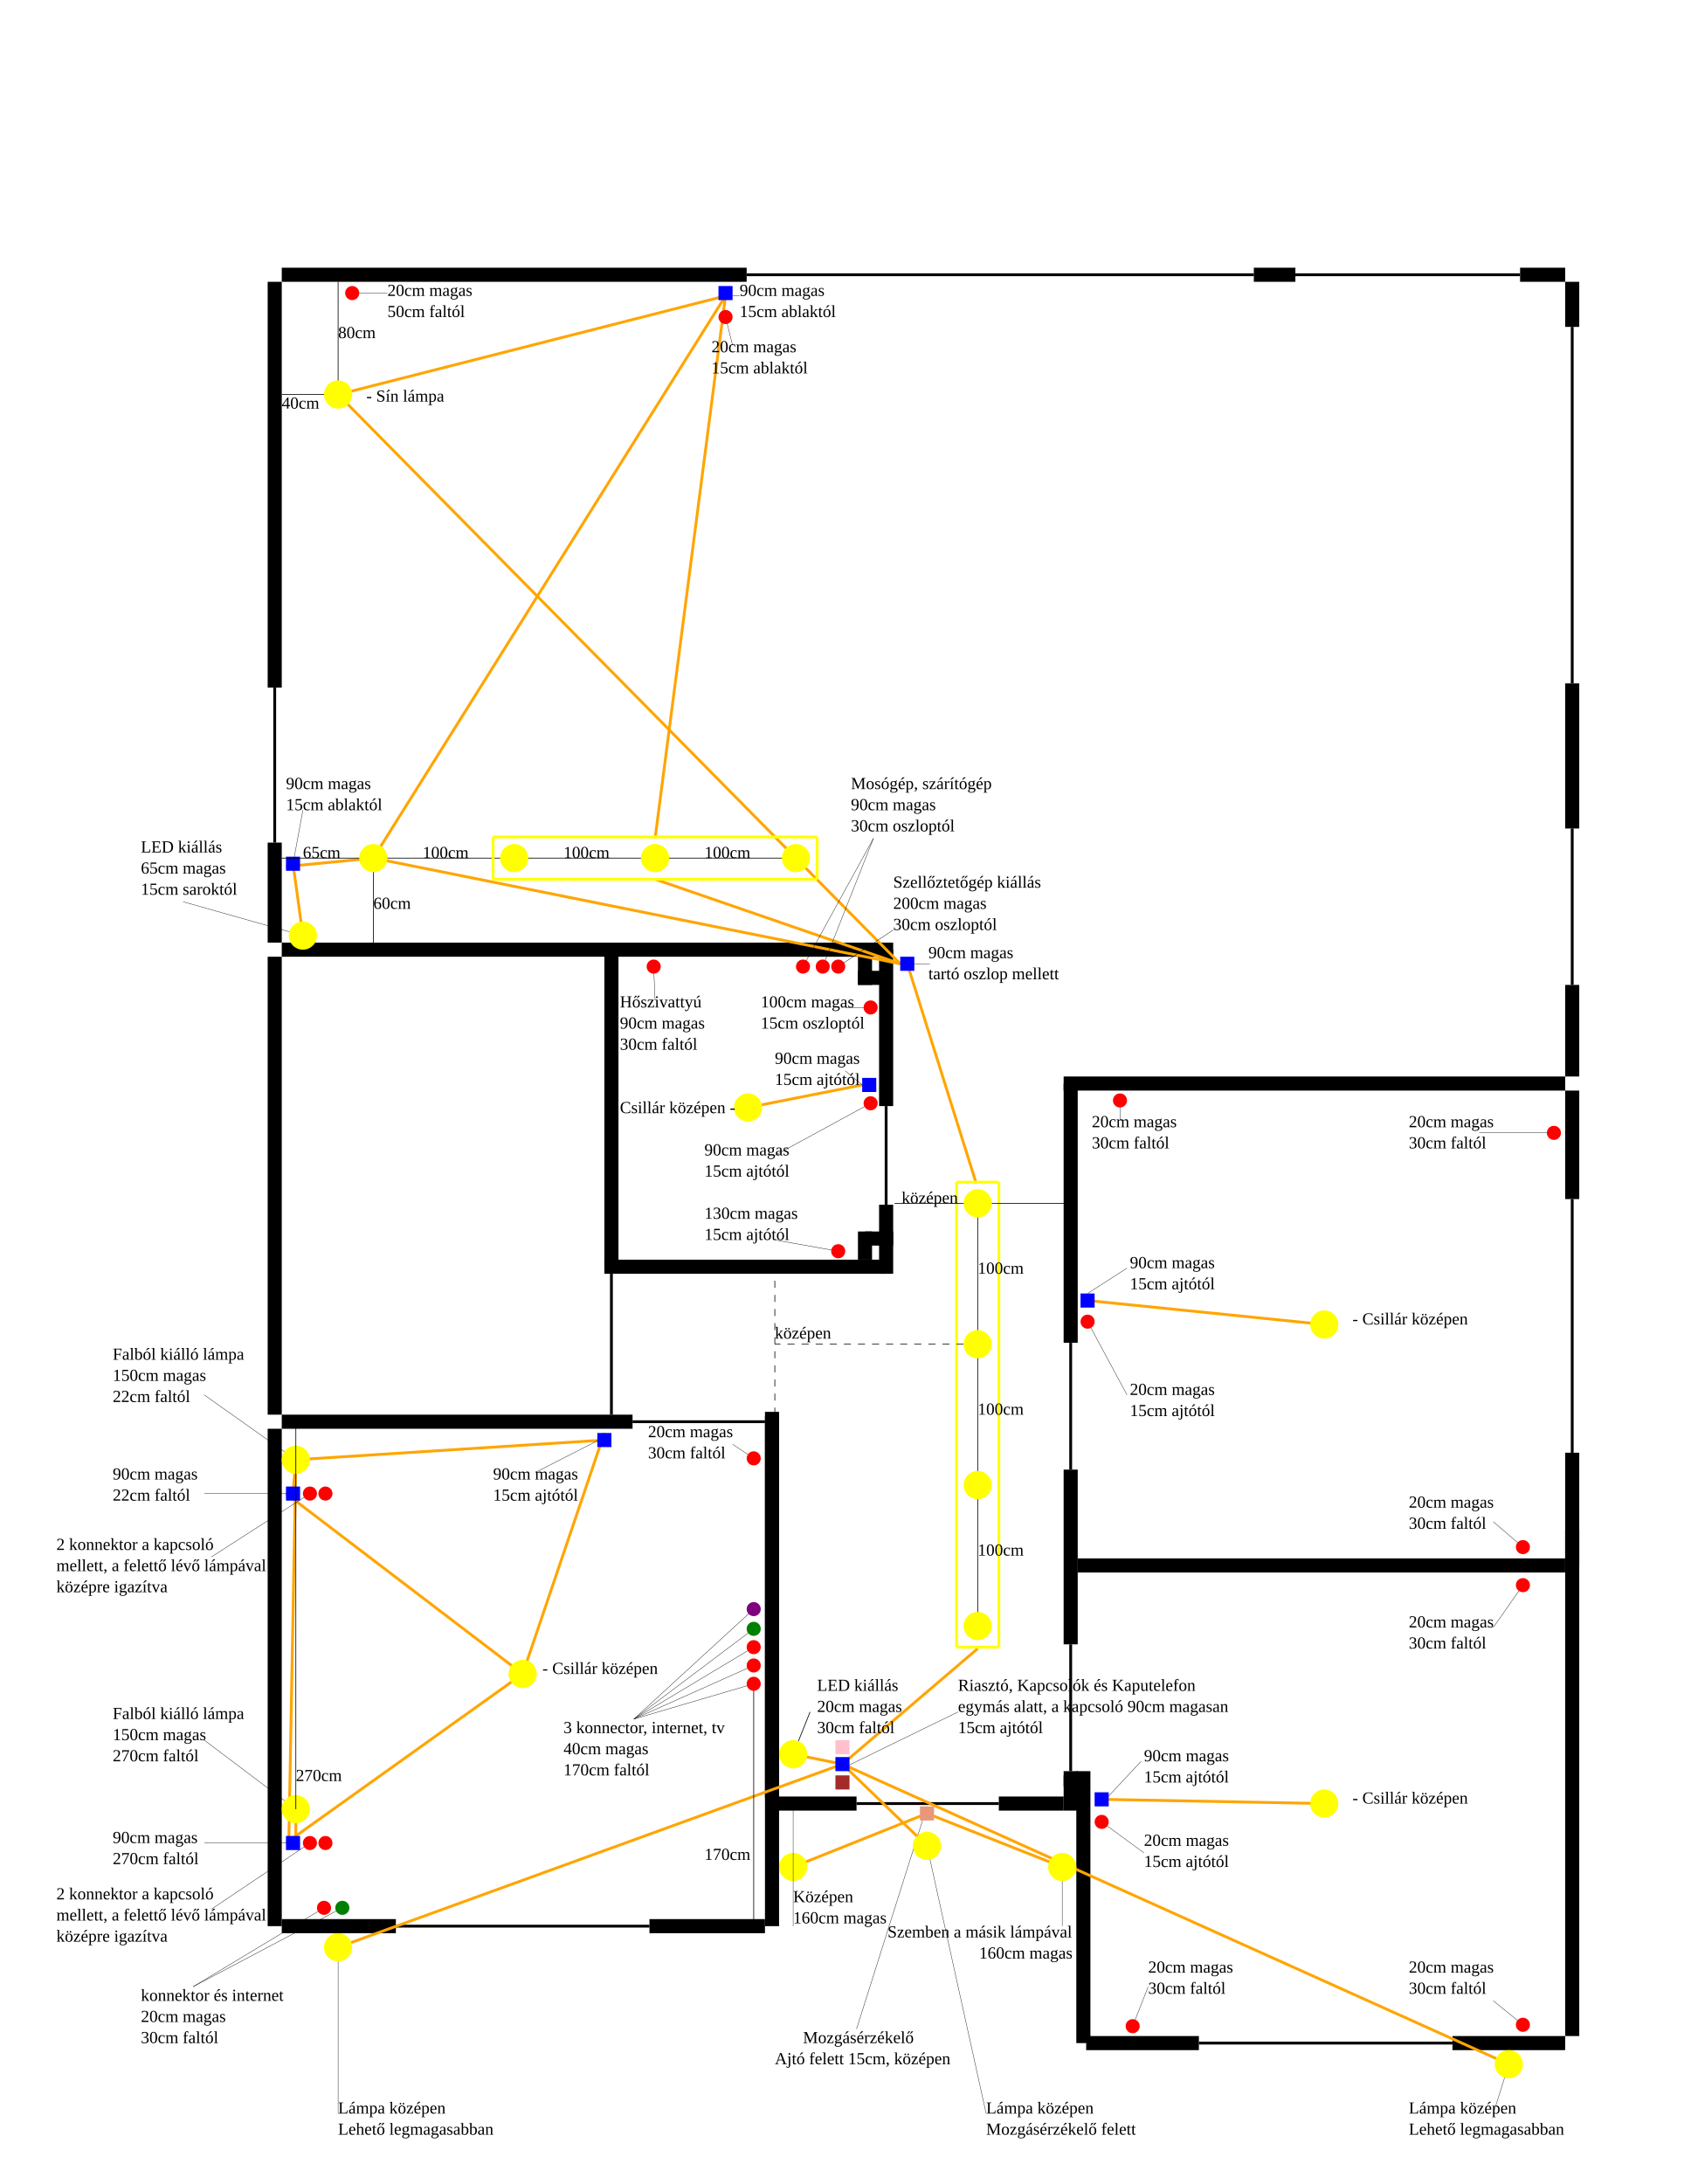
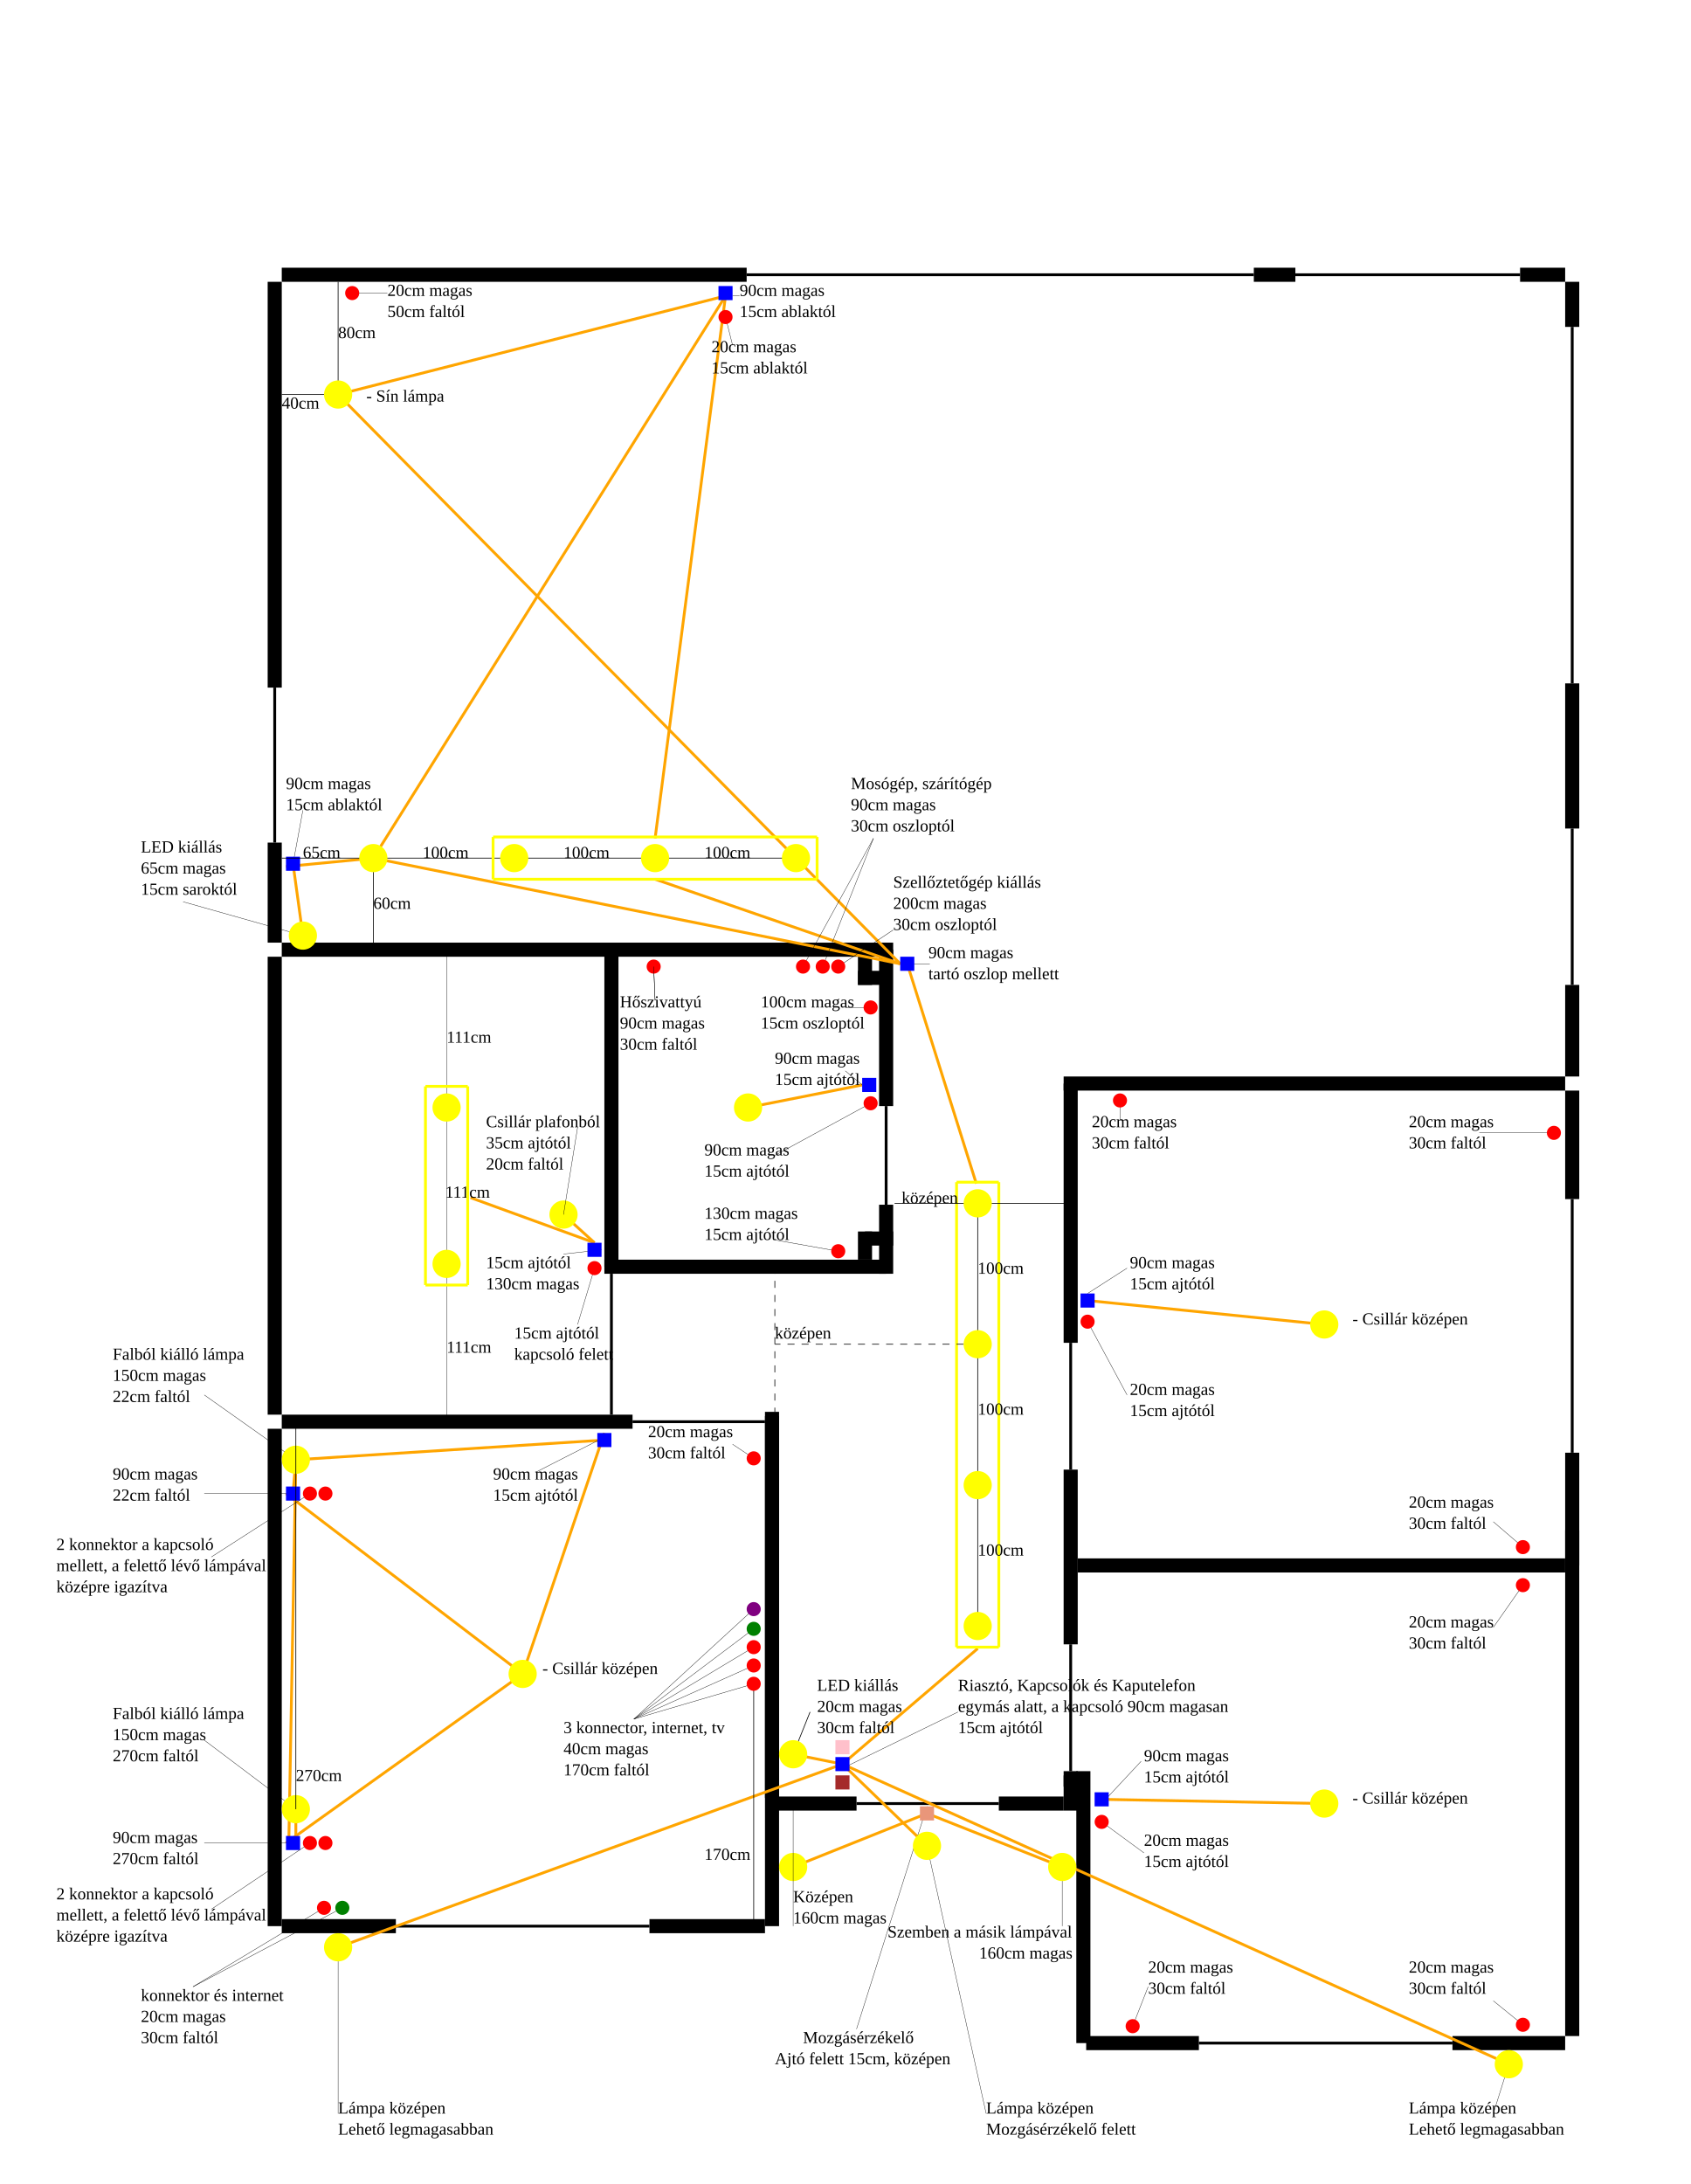
<svg xmlns="http://www.w3.org/2000/svg" viewBox="0 0 1200 1550">
  <style>
	
		g.konnektor {
			//visibility: hidden
		}
		g.kapcsolo {
			//visibility: hidden;
		}
	
	</style>
  <g>
    <line x1="200" y1="195" x2="530" y2="195" stroke-width="10" stroke="black" />
    <line x1="530" y1="195" x2="890" y2="195" stroke-width="2" stroke="black" />
    <line x1="890" y1="195" x2="919.5" y2="195" stroke-width="10" stroke="black" />
    <line x1="919" y1="195" x2="1079" y2="195" stroke-width="2" stroke="black" />
    <line x1="1079" y1="195" x2="1111" y2="195" stroke-width="10" stroke="black" />
    <line x1="1116" y1="200" x2="1116" y2="232" stroke-width="10" stroke="black" />
    <line x1="1116" y1="232" x2="1116" y2="485" stroke-width="2" stroke="black" />
    <line x1="1116" y1="485" x2="1116" y2="588" stroke-width="10" stroke="black" />
    <line x1="1116" y1="588" x2="1116" y2="699" stroke-width="2" stroke="black" />
    <line x1="1116" y1="699" x2="1116" y2="764" stroke-width="10" stroke="black" />
    <line x1="195" y1="200" x2="195" y2="488" stroke-width="10" stroke="black" />
    <line x1="195" y1="488" x2="195" y2="598" stroke-width="2" stroke="black" />
    <line x1="195" y1="598" x2="195" y2="669" stroke-width="10" stroke="black" />
    <line x1="1111" y1="769" x2="755" y2="769" stroke-width="10" stroke="black" />
    <line x1="200" y1="674" x2="634" y2="674" stroke-width="10" stroke="black" />
    <line x1="614" y1="679" x2="614" y2="699" stroke-width="10" stroke="black" />
    <line x1="609" y1="694" x2="629" y2="694" stroke-width="10" stroke="black" />
    <line x1="614" y1="879" x2="634" y2="879" stroke-width="10" stroke="black" />
    <line x1="614" y1="874" x2="614" y2="894" stroke-width="10" stroke="black" />
    <line x1="760" y1="769" x2="760" y2="953" stroke-width="10" stroke="black" />
    <line x1="760" y1="953" x2="760" y2="1043" stroke-width="2" stroke="black" />
    <line x1="760" y1="1043" x2="760" y2="1167" stroke-width="10" stroke="black" />
    <line x1="760" y1="1167" x2="760" y2="1257" stroke-width="2" stroke="black" />
    <line x1="760" y1="1257" x2="760" y2="1268" stroke-width="10" stroke="black" />
    <line x1="629" y1="674" x2="629" y2="785" stroke-width="10" stroke="black" />
    <line x1="629" y1="785" x2="629" y2="855" stroke-width="2" stroke="black" />
    <line x1="629" y1="855" x2="629" y2="904" stroke-width="10" stroke="black" />
    <line x1="629" y1="899" x2="429" y2="899" stroke-width="10" stroke="black" />
    <line x1="434" y1="904" x2="434" y2="1004" stroke-width="2" stroke="black" />
    <line x1="548" y1="1005" x2="548" y2="1276" stroke-width="10" stroke="black" />
    <line x1="548" y1="1280" x2="608" y2="1280" stroke-width="10" stroke="black" />
    <line x1="608" y1="1280" x2="709" y2="1280" stroke-width="2" stroke="black" />
    <line x1="709" y1="1280" x2="755" y2="1280" stroke-width="10" stroke="black" />
    <line x1="760" y1="1285" x2="760" y2="1260" stroke-width="10" stroke="black" />
    <line x1="434" y1="899" x2="434" y2="674" stroke-width="10" stroke="black" />
    <line x1="195" y1="679" x2="195" y2="1004" stroke-width="10" stroke="black" />
    <line x1="200" y1="1009" x2="449" y2="1009" stroke-width="10" stroke="black" />
    <line x1="449" y1="1009" x2="543" y2="1009" stroke-width="2" stroke="black" />
    <line x1="195" y1="1014" x2="195" y2="1367" stroke-width="10" stroke="black" />
    <line x1="200" y1="1367" x2="281" y2="1367" stroke-width="10" stroke="black" />
    <line x1="281" y1="1367" x2="461" y2="1367" stroke-width="2" stroke="black" />
    <line x1="461" y1="1367" x2="543" y2="1367" stroke-width="10" stroke="black" />
    <line x1="548" y1="1367" x2="548" y2="1002" stroke-width="10" stroke="black" />
    <line x1="1116" y1="1086" x2="1116" y2="1445" stroke-width="10" stroke="black" />
    <line x1="1111" y1="1450" x2="1031" y2="1450" stroke-width="10" stroke="black" />
    <line x1="1031" y1="1450" x2="851" y2="1450" stroke-width="2" stroke="black" />
    <line x1="851" y1="1450" x2="771" y2="1450" stroke-width="10" stroke="black" />
    <line x1="769" y1="1450" x2="769" y2="1257" stroke-width="10" stroke="black" />
    <line x1="1116" y1="774" x2="1116" y2="851" stroke-width="10" stroke="black" />
    <line x1="1116" y1="851" x2="1116" y2="1031" stroke-width="2" stroke="black" />
    <line x1="1116" y1="1031" x2="1116" y2="1111" stroke-width="10" stroke="black" />
    <line x1="1111" y1="1111" x2="765" y2="1111" stroke-width="10" stroke="black" />
  </g>
  <g class="kapcsolo-vonal">
    <line x1="515" y1="210" x2="240" y2="280" stroke-width="2" stroke="orange" />
    <line x1="265" y1="609" x2="515" y2="210" stroke-width="2" stroke="orange" />
    <line x1="772" y1="923" x2="940" y2="940" stroke-width="2" stroke="orange" />
    <line x1="203" y1="615" x2="265" y2="609" stroke-width="2" stroke="orange" />
    <line x1="515" y1="210" x2="465" y2="595" stroke-width="2" stroke="orange" />
    <line x1="639" y1="684" x2="265" y2="609" stroke-width="2" stroke="orange" />
    <line x1="639" y1="684" x2="465" y2="624" stroke-width="2" stroke="orange" />
    <line x1="639" y1="684" x2="240" y2="280" stroke-width="2" stroke="orange" />
    <line x1="208" y1="613" x2="215" y2="664" stroke-width="2" stroke="orange" />
    <line x1="782" y1="1277" x2="940" y2="1280" stroke-width="2" stroke="orange" />
    <line x1="429" y1="1017" x2="371" y2="1188" stroke-width="2" stroke="orange" />
    <line x1="203" y1="1060" x2="371" y2="1188" stroke-width="2" stroke="orange" />
    <line x1="429" y1="1022" x2="210" y2="1036" stroke-width="2" stroke="orange" />
    <line x1="208" y1="1060" x2="210" y2="1036" stroke-width="2" stroke="orange" />
    <line x1="203" y1="1308" x2="371" y2="1188" stroke-width="2" stroke="orange" />
    <line x1="205" y1="1308" x2="210" y2="1036" stroke-width="2" stroke="orange" />
    <line x1="210" y1="1308" x2="210" y2="1284" stroke-width="2" stroke="orange" />
    <line x1="644" y1="684" x2="693" y2="840" stroke-width="2" stroke="orange" />
    <line x1="598" y1="1252" x2="694" y2="1170" stroke-width="2" stroke="orange" />
    <line x1="598" y1="1252" x2="563" y2="1245" stroke-width="2" stroke="orange" />
    <line x1="658" y1="1287" x2="563" y2="1325" stroke-width="2" stroke="orange" />
    <line x1="658" y1="1287" x2="754" y2="1325" stroke-width="2" stroke="orange" />
    <line x1="598" y1="1252" x2="240" y2="1382" stroke-width="2" stroke="orange" />
    <line x1="598" y1="1252" x2="658" y2="1310" stroke-width="2" stroke="orange" />
    <line x1="598" y1="1252" x2="1071" y2="1465" stroke-width="2" stroke="orange" />
    <line x1="531" y1="786" x2="612" y2="770" stroke-width="2" stroke="orange" />
+     <line x1="422" y1="882" x2="334" y2="850" stroke-width="2" stroke="orange" />
+     <line x1="422" y1="882" x2="400" y2="862" stroke-width="2" stroke="orange" />
  </g>
  <g class="konnektor">
    <line x1="515" y1="225" x2="520" y2="245" stroke-width="0.25" stroke="black" />
    <circle cx="515" cy="225" r="5" fill="red" />
    <text x="505" y="250" fill="black" font-size="12">20cm magas</text>
    <text x="505" y="265" fill="black" font-size="12">15cm ablaktól</text>
    <line x1="250" y1="208" x2="275" y2="208" stroke-width="0.25" stroke="black" />
    <circle cx="250" cy="208" r="5" fill="red" />
    <text x="275" y="210" fill="black" font-size="12">20cm magas</text>
    <text x="275" y="225" fill="black" font-size="12">50cm faltól</text>
  </g>
  <g class="kapcsolo">
    <line x1="525" y1="210" x2="520" y2="210" stroke-width="0.25" stroke="black" />
    <line x1="515" y1="203" x2="515" y2="213" stroke-width="10" stroke="blue" />
    <text x="525" y="210" fill="black" font-size="12">90cm magas</text>
    <text x="525" y="225" fill="black" font-size="12">15cm ablaktól</text>
    <line x1="240" y1="200" x2="240" y2="280" stroke-width="0.5" stroke="black" />
    <text x="240" y="240" fill="black" font-size="12">80cm</text>
    <line x1="200" y1="280" x2="240" y2="280" stroke-width="0.5" stroke="black" />
    <text x="200" y="290" fill="black" font-size="12">40cm</text>
    <circle cx="240" cy="280" r="10" fill="yellow" />
    <text x="260" y="285" fill="black" font-size="12">- Sín lámpa</text>
  </g>
  <g class="kapcsolo">
    <line x1="208" y1="613" x2="215" y2="575" stroke-width="0.25" stroke="black" />
    <line x1="203" y1="613" x2="213" y2="613" stroke-width="10" stroke="blue" />
    <text x="203" y="560" fill="black" font-size="12">90cm magas</text>
    <text x="203" y="575" fill="black" font-size="12">15cm ablaktól</text>
    <line x1="265" y1="609" x2="265" y2="669" stroke-width="0.5" stroke="black" />
    <text x="265" y="645" fill="black" font-size="12">60cm</text>
    <line x1="200" y1="609" x2="265" y2="609" stroke-width="0.5" stroke="black" />
    <text x="215" y="609" fill="black" font-size="12">65cm</text>
    <line x1="265" y1="609" x2="365" y2="609" stroke-width="0.5" stroke="black" />
    <text x="300" y="609" fill="black" font-size="12">100cm</text>
    <line x1="365" y1="609" x2="465" y2="609" stroke-width="0.5" stroke="black" />
    <text x="400" y="609" fill="black" font-size="12">100cm</text>
    <line x1="465" y1="609" x2="565" y2="609" stroke-width="0.5" stroke="black" />
    <text x="500" y="609" fill="black" font-size="12">100cm</text>
    <circle cx="265" cy="609" r="10" fill="yellow" />
    <circle cx="365" cy="609" r="10" fill="yellow" />
    <circle cx="465" cy="609" r="10" fill="yellow" />
    <circle cx="565" cy="609" r="10" fill="yellow" />
    <line x1="350" y1="594" x2="580" y2="594" stroke-width="2" stroke="yellow" />
    <line x1="350" y1="624" x2="580" y2="624" stroke-width="2" stroke="yellow" />
    <line x1="350" y1="594" x2="350" y2="624" stroke-width="2" stroke="yellow" />
    <line x1="580" y1="594" x2="580" y2="624" stroke-width="2" stroke="yellow" />
    <line x1="639" y1="684" x2="660" y2="684" stroke-width="0.25" stroke="black" />
    <line x1="639" y1="684" x2="649" y2="684" stroke-width="10" stroke="blue" />
    <text x="659" y="680" fill="black" font-size="12">90cm magas</text>
    <text x="659" y="695" fill="black" font-size="12">tartó oszlop mellett</text>
    <line x1="215" y1="664" x2="130" y2="640" stroke-width="0.25" stroke="black" />
    <circle cx="215" cy="664" r="10" fill="yellow" />
    <text x="100" y="605" fill="black" font-size="12">LED kiállás</text>
    <text x="100" y="620" fill="black" font-size="12">65cm magas</text>
    <text x="100" y="635" fill="black" font-size="12">15cm saroktól</text>
  </g>
  <g class="konnektor">
    <line x1="772" y1="938" x2="800" y2="990" stroke-width="0.25" stroke="black" />
    <circle cx="772" cy="938" r="5" fill="red" />
    <text x="802" y="990" fill="black" font-size="12">20cm magas</text>
    <text x="802" y="1005" fill="black" font-size="12">15cm ajtótól</text>
    <line x1="795" y1="781" x2="795" y2="795" stroke-width="0.25" stroke="black" />
    <circle cx="795" cy="781" r="5" fill="red" />
    <text x="775" y="800" fill="black" font-size="12">20cm magas</text>
    <text x="775" y="815" fill="black" font-size="12">30cm faltól</text>
    <line x1="1050" y1="804" x2="1103" y2="804" stroke-width="0.25" stroke="black" />
    <circle cx="1103" cy="804" r="5" fill="red" />
    <text x="1000" y="800" fill="black" font-size="12">20cm magas</text>
    <text x="1000" y="815" fill="black" font-size="12">30cm faltól</text>
    <line x1="1060" y1="1080" x2="1081" y2="1098" stroke-width="0.25" stroke="black" />
    <circle cx="1081" cy="1098" r="5" fill="red" />
    <text x="1000" y="1070" fill="black" font-size="12">20cm magas</text>
    <text x="1000" y="1085" fill="black" font-size="12">30cm faltól</text>
  </g>
  <g class="kapcsolo">
    <line x1="772" y1="918" x2="800" y2="900" stroke-width="0.25" stroke="black" />
    <line x1="772" y1="918" x2="772" y2="928" stroke-width="10" stroke="blue" />
    <text x="802" y="900" fill="black" font-size="12">90cm magas</text>
    <text x="802" y="915" fill="black" font-size="12">15cm ajtótól</text>
    <circle cx="940" cy="940" r="10" fill="yellow" />
    <text x="960" y="940" fill="black" font-size="12">- Csillár középen</text>
  </g>
  <g class="kapcsolo">
    <line x1="810" y1="1250" x2="782" y2="1280" stroke-width="0.25" stroke="black" />
    <line x1="782" y1="1272" x2="782" y2="1282" stroke-width="10" stroke="blue" />
    <text x="812" y="1250" fill="black" font-size="12">90cm magas</text>
    <text x="812" y="1265" fill="black" font-size="12">15cm ajtótól</text>
    <circle cx="940" cy="1280" r="10" fill="yellow" />
    <text x="960" y="1280" fill="black" font-size="12">- Csillár középen</text>
  </g>
  <g class="konnektor">
    <line x1="782" y1="1293" x2="812" y2="1315" stroke-width="0.25" stroke="black" />
    <circle cx="782" cy="1293" r="5" fill="red" />
    <text x="812" y="1310" fill="black" font-size="12">20cm magas</text>
    <text x="812" y="1325" fill="black" font-size="12">15cm ajtótól</text>
    <line x1="804" y1="1438" x2="815" y2="1410" stroke-width="0.25" stroke="black" />
    <circle cx="804" cy="1438" r="5" fill="red" />
    <text x="815" y="1400" fill="black" font-size="12">20cm magas</text>
    <text x="815" y="1415" fill="black" font-size="12">30cm faltól</text>
    <line x1="1081" y1="1125" x2="1060" y2="1155" stroke-width="0.25" stroke="black" />
    <circle cx="1081" cy="1125" r="5" fill="red" />
    <text x="1000" y="1155" fill="black" font-size="12">20cm magas</text>
    <text x="1000" y="1170" fill="black" font-size="12">30cm faltól</text>
    <line x1="1081" y1="1437" x2="1060" y2="1420" stroke-width="0.25" stroke="black" />
    <circle cx="1081" cy="1437" r="5" fill="red" />
    <text x="1000" y="1400" fill="black" font-size="12">20cm magas</text>
    <text x="1000" y="1415" fill="black" font-size="12">30cm faltól</text>
  </g>
  <g class="kapcsolo">
    <line x1="429" y1="1020" x2="380" y2="1045" stroke-width="0.25" stroke="black" />
    <line x1="429" y1="1017" x2="429" y2="1027" stroke-width="10" stroke="blue" />
    <text x="350" y="1050" fill="black" font-size="12">90cm magas</text>
    <text x="350" y="1065" fill="black" font-size="12">15cm ajtótól</text>
    <circle cx="371" cy="1188" r="10" fill="yellow" />
    <text x="385" y="1188" fill="black" font-size="12">- Csillár középen</text>
    <line x1="145" y1="990" x2="210" y2="1036" stroke-width="0.25" stroke="black" />
    <text x="80" y="965" fill="black" font-size="12">Falból kiálló lámpa</text>
    <text x="80" y="980" fill="black" font-size="12">150cm magas</text>
    <text x="80" y="995" fill="black" font-size="12">22cm faltól</text>
    <circle cx="210" cy="1036" r="10" fill="yellow" />
    <line x1="145" y1="1060" x2="210" y2="1060" stroke-width="0.25" stroke="black" />
    <line x1="203" y1="1060" x2="213" y2="1060" stroke-width="10" stroke="blue" />
    <text x="80" y="1050" fill="black" font-size="12">90cm magas</text>
    <text x="80" y="1065" fill="black" font-size="12">22cm faltól</text>
    <line x1="210" y1="1284" x2="145" y2="1235" stroke-width="0.25" stroke="black" />
    <text x="80" y="1220" fill="black" font-size="12">Falból kiálló lámpa</text>
    <text x="80" y="1235" fill="black" font-size="12">150cm magas</text>
    <text x="80" y="1250" fill="black" font-size="12">270cm faltól</text>
    <circle cx="210" cy="1284" r="10" fill="yellow" />
    <line x1="145" y1="1308" x2="210" y2="1308" stroke-width="0.25" stroke="black" />
    <line x1="203" y1="1308" x2="213" y2="1308" stroke-width="10" stroke="blue" />
    <text x="80" y="1308" fill="black" font-size="12">90cm magas</text>
    <text x="80" y="1323" fill="black" font-size="12">270cm faltól</text>
    <line x1="210" y1="1284" x2="210" y2="1010" stroke-width="0.5" stroke="black" />
    <text x="210" y="1264" fill="black" font-size="12">270cm</text>
  </g>
  <g class="konnektor">
    <line x1="220" y1="1060" x2="150" y2="1105" stroke-width="0.25" stroke="black" />
    <circle cx="220" cy="1060" r="5" fill="red" />
    <circle cx="231" cy="1060" r="5" fill="red" />
    <text x="40" y="1100" fill="black" font-size="12">2 konnektor a kapcsoló</text>
    <text x="40" y="1115" fill="black" font-size="12">mellett, a felettő lévő lámpával</text>
    <text x="40" y="1130" fill="black" font-size="12">középre igazítva</text>
    <line x1="220" y1="1308" x2="150" y2="1355" stroke-width="0.25" stroke="black" />
    <circle cx="220" cy="1308" r="5" fill="red" />
    <circle cx="231" cy="1308" r="5" fill="red" />
    <text x="40" y="1348" fill="black" font-size="12">2 konnektor a kapcsoló</text>
    <text x="40" y="1363" fill="black" font-size="12">mellett, a felettő lévő lámpával</text>
    <text x="40" y="1378" fill="black" font-size="12">középre igazítva</text>
    <line x1="137" y1="1410" x2="230" y2="1354" stroke-width="0.25" stroke="black" />
    <line x1="137" y1="1410" x2="243" y2="1354" stroke-width="0.25" stroke="black" />
    <circle cx="230" cy="1354" r="5" fill="red" />
    <circle cx="243" cy="1354" r="5" fill="green" />
    <text x="100" y="1420" fill="black" font-size="12">konnektor és internet</text>
    <text x="100" y="1435" fill="black" font-size="12">20cm magas</text>
    <text x="100" y="1450" fill="black" font-size="12">30cm faltól</text>
    <line x1="535" y1="1035" x2="520" y2="1025" stroke-width="0.25" stroke="black" />
    <circle cx="535" cy="1035" r="5" fill="red" />
    <text x="460" y="1020" fill="black" font-size="12">20cm magas</text>
    <text x="460" y="1035" fill="black" font-size="12">30cm faltól</text>
    <line x1="450" y1="1220" x2="535" y2="1142" stroke-width="0.25" stroke="black" />
    <line x1="450" y1="1220" x2="535" y2="1156" stroke-width="0.25" stroke="black" />
    <line x1="450" y1="1220" x2="535" y2="1169" stroke-width="0.25" stroke="black" />
    <line x1="450" y1="1220" x2="535" y2="1182" stroke-width="0.25" stroke="black" />
    <line x1="450" y1="1220" x2="535" y2="1195" stroke-width="0.25" stroke="black" />
    <line x1="535" y1="1370" x2="535" y2="1195" stroke-width="0.5" stroke="black" />
    <circle cx="535" cy="1142" r="5" fill="purple" />
    <circle cx="535" cy="1156" r="5" fill="green" />
    <circle cx="535" cy="1169" r="5" fill="red" />
    <circle cx="535" cy="1182" r="5" fill="red" />
    <circle cx="535" cy="1195" r="5" fill="red" />
    <text x="400" y="1230" fill="black" font-size="12">3 konnector, internet, tv</text>
    <text x="400" y="1245" fill="black" font-size="12">40cm magas</text>
    <text x="400" y="1260" fill="black" font-size="12">170cm faltól</text>
    <text x="500" y="1320" fill="black" font-size="12">170cm</text>
  </g>
  <g class="kapcsolo">
    <line x1="679" y1="839" x2="709" y2="839" stroke-width="2" stroke="yellow" />
    <line x1="679" y1="839" x2="679" y2="1169" stroke-width="2" stroke="yellow" />
    <line x1="679" y1="1169" x2="709" y2="1169" stroke-width="2" stroke="yellow" />
    <line x1="709" y1="839" x2="709" y2="1169" stroke-width="2" stroke="yellow" />
    <line x1="694" y1="954" x2="550" y2="954" stroke-width="0.5" stroke="black" stroke-dasharray="5,5" />
    <line x1="550" y1="899" x2="550" y2="1002" stroke-width="0.5" stroke="black" stroke-dasharray="5,5" />
    <text x="550" y="950" fill="black" font-size="12">középen</text>
    <text x="640" y="854" fill="black" font-size="12">középen</text>
    <line x1="635" y1="854" x2="760" y2="854" stroke-width="0.5" stroke="black" />
    <line x1="694" y1="854" x2="694" y2="954" stroke-width="0.5" stroke="black" />
    <text x="694" y="904" fill="black" font-size="12">100cm</text>
    <line x1="694" y1="954" x2="694" y2="1054" stroke-width="0.5" stroke="black" />
    <text x="694" y="1004" fill="black" font-size="12">100cm</text>
    <line x1="694" y1="1054" x2="694" y2="1154" stroke-width="0.5" stroke="black" />
    <text x="694" y="1104" fill="black" font-size="12">100cm</text>
    <circle cx="694" cy="854" r="10" fill="yellow" />
    <circle cx="694" cy="954" r="10" fill="yellow" />
    <circle cx="694" cy="1054" r="10" fill="yellow" />
    <circle cx="694" cy="1154" r="10" fill="yellow" />
    <line x1="563" y1="1245" x2="575" y2="1215" stroke-width="0.5" stroke="black" />
    <circle cx="563" cy="1245" r="10" fill="yellow" />
    <text x="580" y="1200" fill="black" font-size="12">LED kiállás</text>
    <text x="580" y="1215" fill="black" font-size="12">20cm magas</text>
    <text x="580" y="1230" fill="black" font-size="12">30cm faltól</text>
    <line x1="598" y1="1255" x2="680" y2="1215" stroke-width="0.25" stroke="black" />
    <line x1="598" y1="1235" x2="598" y2="1245" stroke-width="10" stroke="pink" />
    <line x1="598" y1="1247" x2="598" y2="1257" stroke-width="10" stroke="blue" />
    <line x1="598" y1="1260" x2="598" y2="1270" stroke-width="10" stroke="brown" />
    <text x="680" y="1200" fill="black" font-size="12">Riasztó, Kapcsolók és Kaputelefon</text>
    <text x="680" y="1215" fill="black" font-size="12">egymás alatt, a kapcsoló 90cm magasan</text>
    <text x="680" y="1230" fill="black" font-size="12">15cm ajtótól</text>
  </g>
  <g class="kapcsolo">
    <line x1="658" y1="1282" x2="608" y2="1440" stroke-width="0.25" stroke="black" />
    <line x1="658" y1="1282" x2="658" y2="1292" stroke-width="10" stroke="DarkSalmon" />
    <text x="570" y="1450" fill="black" font-size="12">Mozgásérzékelő</text>
    <text x="550" y="1465" fill="black" font-size="12">Ajtó felett 15cm, középen</text>
    <line x1="754" y1="1325" x2="754" y2="1367" stroke-width="0.25" stroke="black" />
    <circle cx="563" cy="1325" r="10" fill="yellow" />
    <circle cx="754" cy="1325" r="10" fill="yellow" />
    <line x1="563" y1="1280" x2="563" y2="1367" stroke-width="0.25" stroke="black" />
    <text x="563" y="1350" fill="black" font-size="12">Középen</text>
    <text x="563" y="1365" fill="black" font-size="12">160cm magas</text>
    <text x="630" y="1375" fill="black" font-size="12">Szemben a másik lámpával</text>
    <text x="695" y="1390" fill="black" font-size="12">160cm magas</text>
  </g>
  <g class="kapcsolo">
    <line x1="658" y1="1310" x2="700" y2="1500" stroke-width="0.25" stroke="black" />
    <line x1="1071" y1="1465" x2="1060" y2="1500" stroke-width="0.25" stroke="black" />
    <line x1="240" y1="1382" x2="240" y2="1500" stroke-width="0.25" stroke="black" />
    <circle cx="240" cy="1382" r="10" fill="yellow" />
    <circle cx="1071" cy="1465" r="10" fill="yellow" />
    <circle cx="658" cy="1310" r="10" fill="yellow" />
    <text x="700" y="1500" fill="black" font-size="12">Lámpa középen</text>
    <text x="700" y="1515" fill="black" font-size="12">Mozgásérzékelő felett</text>
    <text x="1000" y="1500" fill="black" font-size="12">Lámpa középen</text>
    <text x="1000" y="1515" fill="black" font-size="12">Lehető legmagasabban</text>
    <text x="240" y="1500" fill="black" font-size="12">Lámpa középen</text>
    <text x="240" y="1515" fill="black" font-size="12">Lehető legmagasabban</text>
  </g>
  <g class="konnektor">
    <line x1="464" y1="686" x2="465" y2="710" stroke-width="0.25" stroke="black" />
    <circle cx="464" cy="686" r="5" fill="red" />
    <text x="440" y="715" fill="black" font-size="12">Hőszivattyú</text>
    <text x="440" y="730" fill="black" font-size="12">90cm magas</text>
    <text x="440" y="745" fill="black" font-size="12">30cm faltól</text>
    <line x1="620" y1="595" x2="570" y2="686" stroke-width="0.25" stroke="black" />
    <line x1="620" y1="595" x2="584" y2="686" stroke-width="0.25" stroke="black" />
    <circle cx="584" cy="686" r="5" fill="red" />
    <circle cx="570" cy="686" r="5" fill="red" />
    <text x="604" y="560" fill="black" font-size="12">Mosógép, szárítógép</text>
    <text x="604" y="575" fill="black" font-size="12">90cm magas</text>
    <text x="604" y="590" fill="black" font-size="12">30cm oszloptól</text>
    <line x1="595" y1="686" x2="634" y2="660" stroke-width="0.25" stroke="black" />
    <circle cx="595" cy="686" r="5" fill="red" />
    <text x="634" y="630" fill="black" font-size="12">Szellőztetőgép kiállás</text>
    <text x="634" y="645" fill="black" font-size="12">200cm magas</text>
    <text x="634" y="660" fill="black" font-size="12">30cm oszloptól</text>
    <line x1="618" y1="715" x2="600" y2="715" stroke-width="0.25" stroke="black" />
    <circle cx="618" cy="715" r="5" fill="red" />
    <text x="540" y="715" fill="black" font-size="12">100cm magas</text>
    <text x="540" y="730" fill="black" font-size="12">15cm oszloptól</text>
    <line x1="618" y1="783" x2="550" y2="820" stroke-width="0.25" stroke="black" />
    <circle cx="618" cy="783" r="5" fill="red" />
    <text x="500" y="820" fill="black" font-size="12">90cm magas</text>
    <text x="500" y="835" fill="black" font-size="12">15cm ajtótól</text>
    <line x1="595" y1="888" x2="550" y2="880" stroke-width="0.25" stroke="black" />
    <circle cx="595" cy="888" r="5" fill="red" />
    <text x="500" y="865" fill="black" font-size="12">130cm magas</text>
    <text x="500" y="880" fill="black" font-size="12">15cm ajtótól</text>
  </g>
+   <g class="konnektor">
+     <line x1="422" y1="900" x2="410" y2="940" stroke-width="0.25" stroke="black" />
+     <line x1="464" y1="686" x2="465" y2="710" stroke-width="0.25" stroke="black" />
+     <circle cx="422" cy="900" r="5" fill="red" />
+     <text x="365" y="950" fill="black" font-size="12">15cm ajtótól</text>
+     <text x="365" y="965" fill="black" font-size="12">kapcsoló felett</text>
+   </g>
  <g class="kapcsolo">
    <circle cx="531" cy="786" r="10" fill="yellow" />
-     <text x="440" y="790" fill="black" font-size="12">Csillár középen - </text>
+     <line x1="317" y1="674" x2="317" y2="1009" stroke-width="0.25" stroke="black" />
+     <line x1="427" y1="887" x2="400" y2="890" stroke-width="0.25" stroke="black" />
+     <circle cx="317" cy="786" r="10" fill="yellow" />
+     <circle cx="317" cy="897" r="10" fill="yellow" />
+     <circle cx="400" cy="862" r="10" fill="yellow" />
+     <text x="317" y="740" fill="black" font-size="12">111cm</text>
+     <text x="316" y="850" fill="black" font-size="12">111cm</text>
+     <text x="317" y="960" fill="black" font-size="12">111cm</text>
    <line x1="612" y1="770" x2="600" y2="760" stroke-width="0.25" stroke="black" />
    <text x="550" y="755" fill="black" font-size="12">90cm magas</text>
    <text x="550" y="770" fill="black" font-size="12">15cm ajtótól</text>
    <line x1="612" y1="770" x2="622" y2="770" stroke-width="10" stroke="blue" />
+     <line x1="422" y1="882" x2="422" y2="892" stroke-width="10" stroke="blue" />
+     <line x1="302" y1="771" x2="332" y2="771" stroke-width="2" stroke="yellow" />
+     <line x1="302" y1="771" x2="302" y2="912" stroke-width="2" stroke="yellow" />
+     <line x1="302" y1="912" x2="332" y2="912" stroke-width="2" stroke="yellow" />
+     <line x1="332" y1="771" x2="332" y2="912" stroke-width="2" stroke="yellow" />
+     <line x1="400" y1="862" x2="410" y2="800" stroke-width="0.25" stroke="black" />
+     <text x="345" y="800" fill="black" font-size="12">Csillár plafonból</text>
+     <text x="345" y="815" fill="black" font-size="12">35cm ajtótól</text>
+     <text x="345" y="830" fill="black" font-size="12">20cm faltól</text>
+     <text x="345" y="900" fill="black" font-size="12">15cm ajtótól</text>
+     <text x="345" y="915" fill="black" font-size="12">130cm magas</text>
  </g>
</svg>
